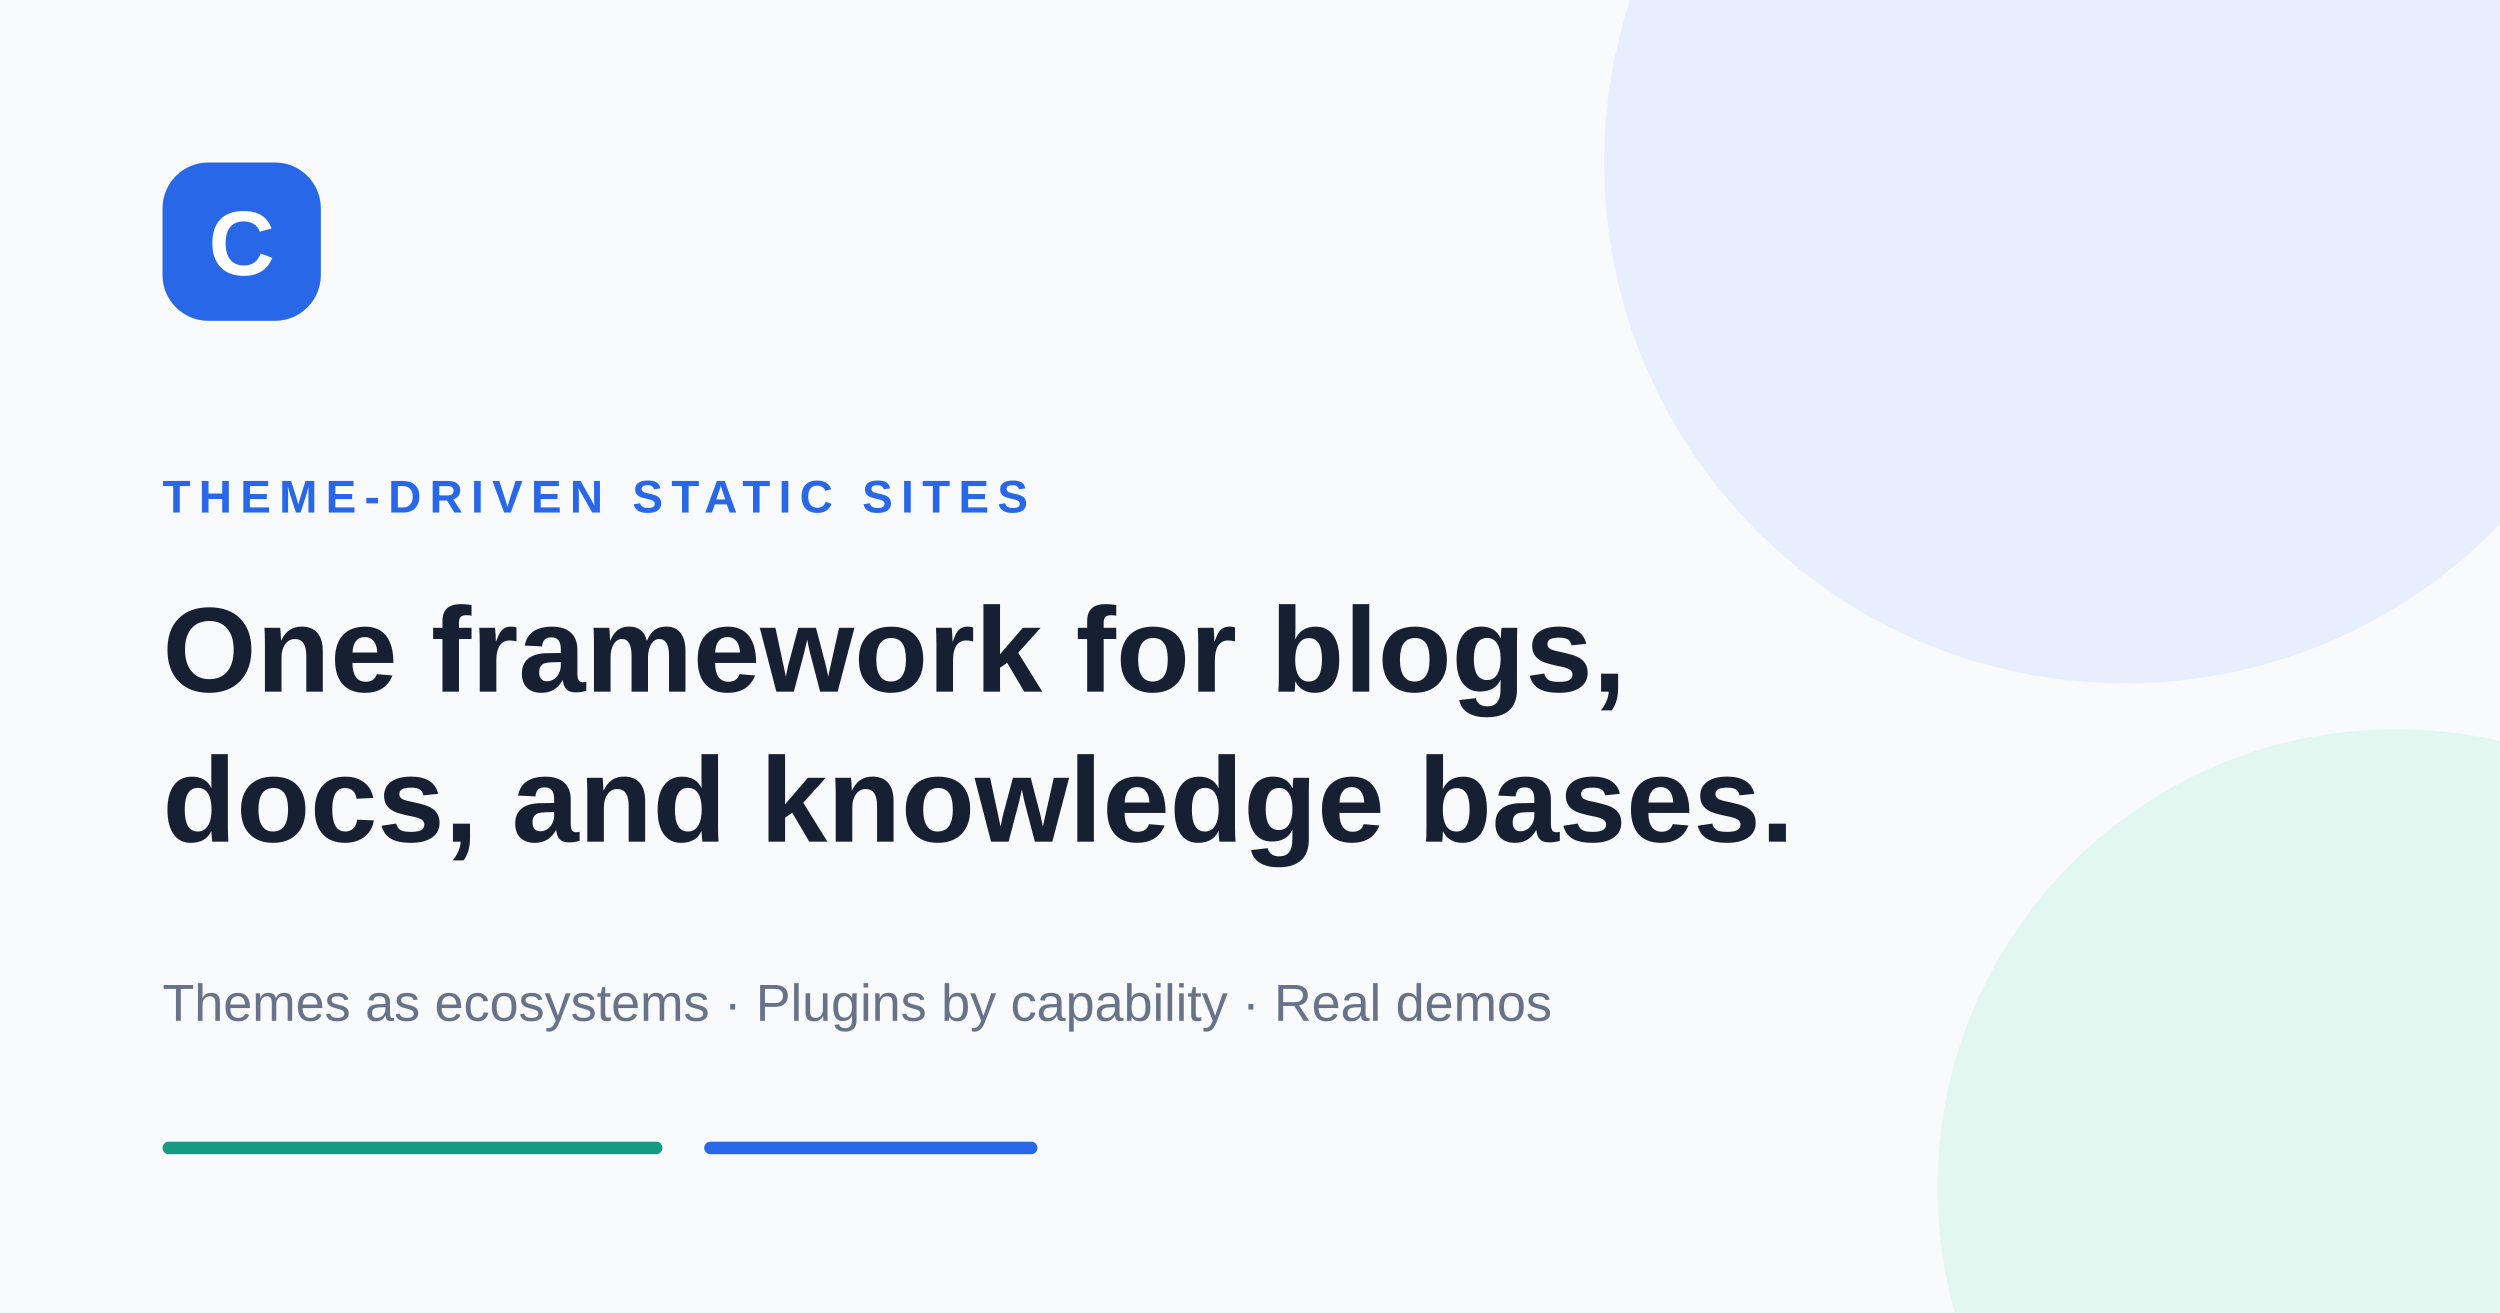
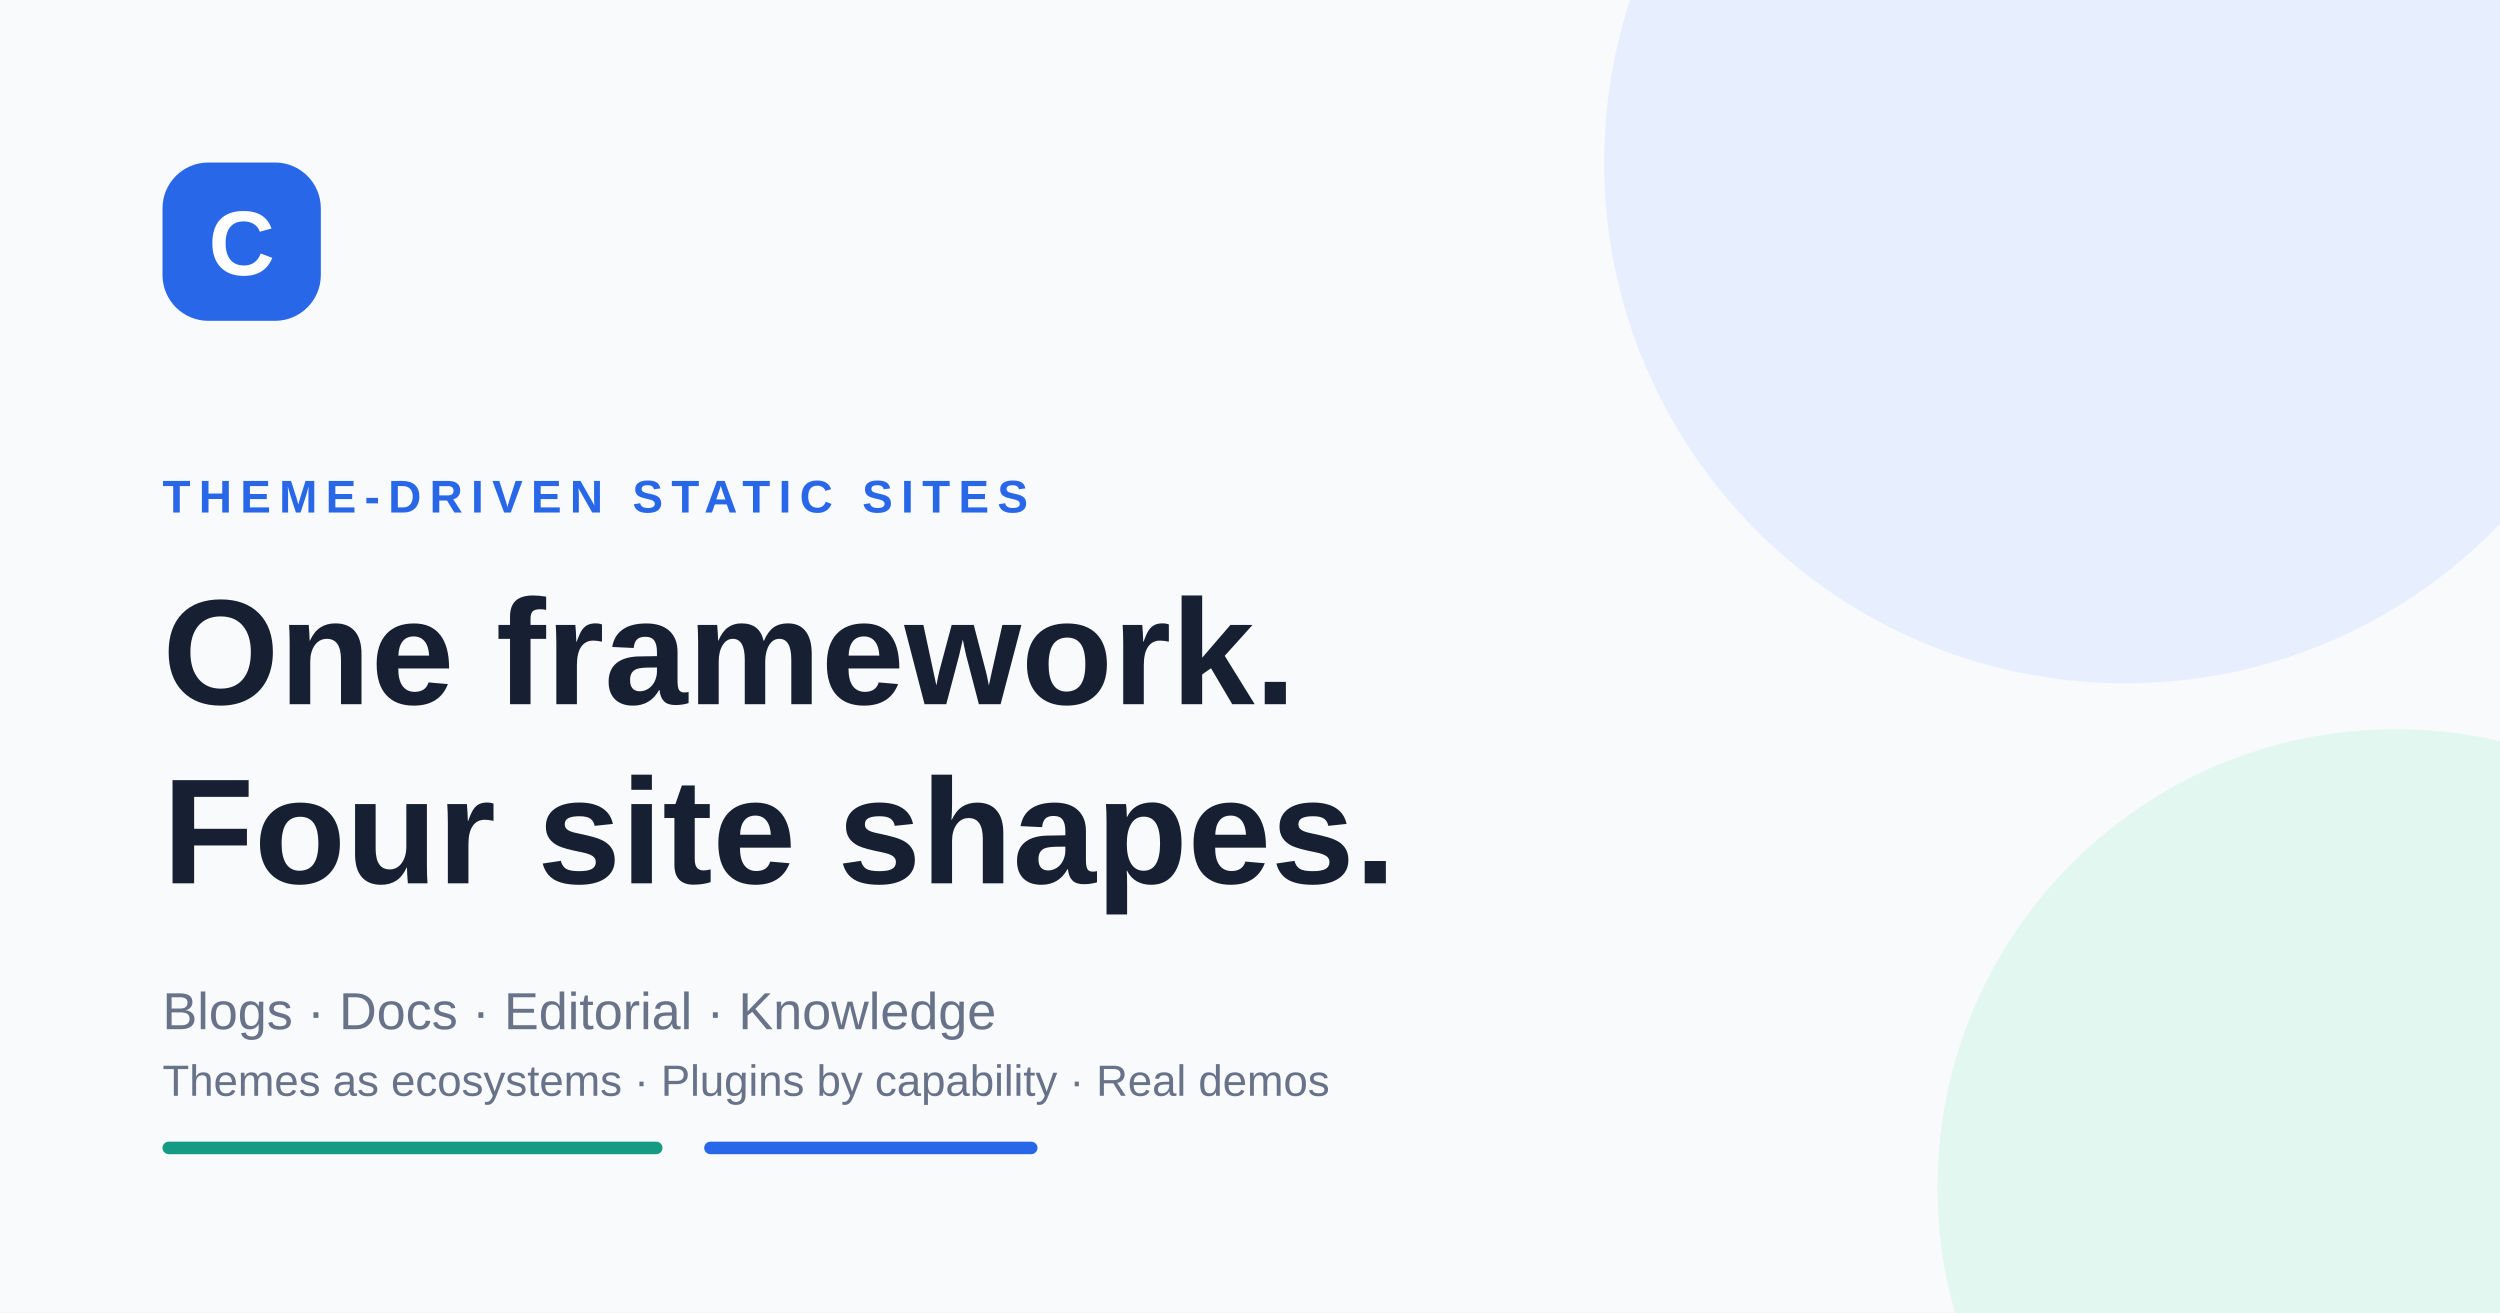
<svg xmlns="http://www.w3.org/2000/svg" width="1200" height="630" viewBox="0 0 1200 630" role="img" aria-labelledby="title desc">
  <rect width="1200" height="630" fill="#f8fafc" />
  <circle cx="1020" cy="78" r="250" fill="#e7efff" />
  <circle cx="1150" cy="570" r="220" fill="#e3f7f1" />
  <rect x="78" y="78" width="76" height="76" rx="22" fill="#2868e8" />
  <text x="116" y="132" fill="#fff" font-family="Arial, sans-serif" font-size="44" font-weight="700" text-anchor="middle">C</text>
  <text x="78" y="246" fill="#2868e8" font-family="Arial, sans-serif" font-size="22" font-weight="700" letter-spacing="4">THEME-DRIVEN STATIC SITES</text>
-   <text x="78" y="332" fill="#172033" font-family="Arial, sans-serif" font-size="58" font-weight="700">One framework for blogs,</text>
-   <text x="78" y="404" fill="#172033" font-family="Arial, sans-serif" font-size="58" font-weight="700">docs, and knowledge bases.</text>
-   <text x="78" y="490" fill="#68738a" font-family="Arial, sans-serif" font-size="25">Themes as ecosystems · Plugins by capability · Real demos</text>
+   <text x="78" y="338" fill="#172033" font-family="Arial, sans-serif" font-size="72" font-weight="700">One framework.</text>
+   <text x="78" y="424" fill="#172033" font-family="Arial, sans-serif" font-size="72" font-weight="700">Four site shapes.</text>
+   <text x="78" y="494" fill="#68738a" font-family="Arial, sans-serif" font-size="25">Blogs · Docs · Editorial · Knowledge</text>
+   <text x="78" y="526" fill="#68738a" font-family="Arial, sans-serif" font-size="21">Themes as ecosystems · Plugins by capability · Real demos</text>
  <rect x="78" y="548" width="240" height="6" rx="3" fill="#159a83" />
  <rect x="338" y="548" width="160" height="6" rx="3" fill="#2868e8" />
</svg>
